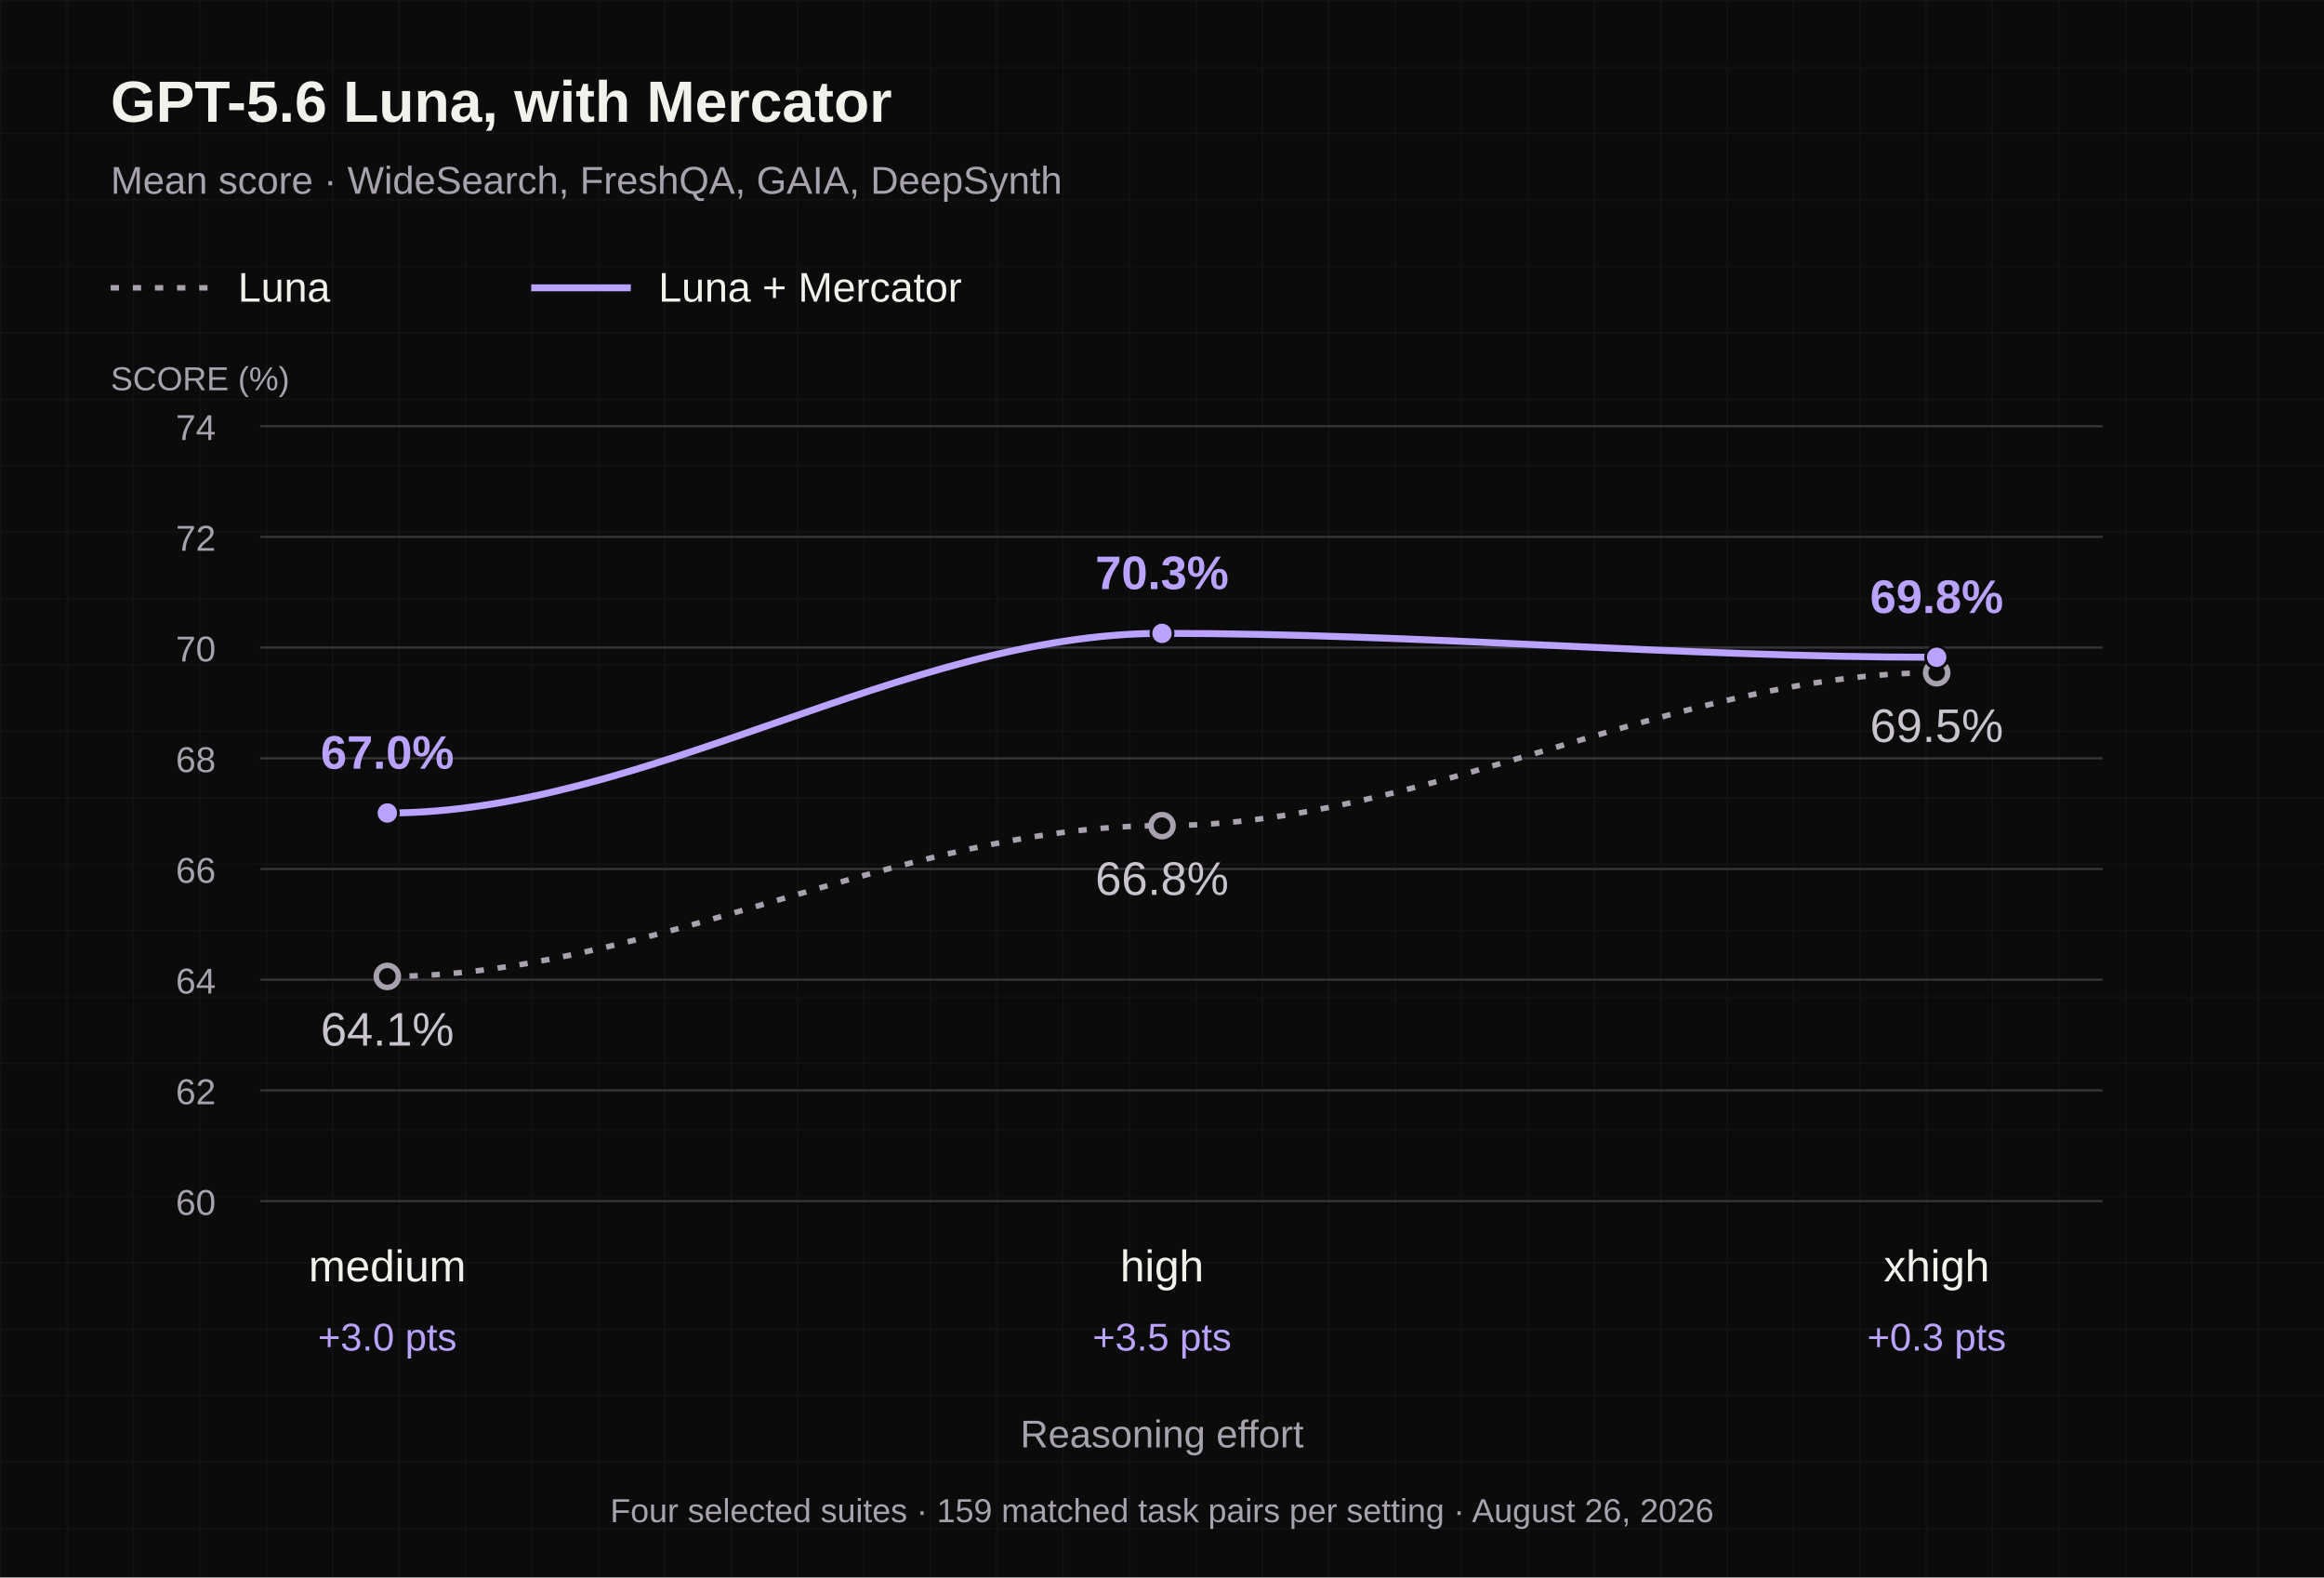
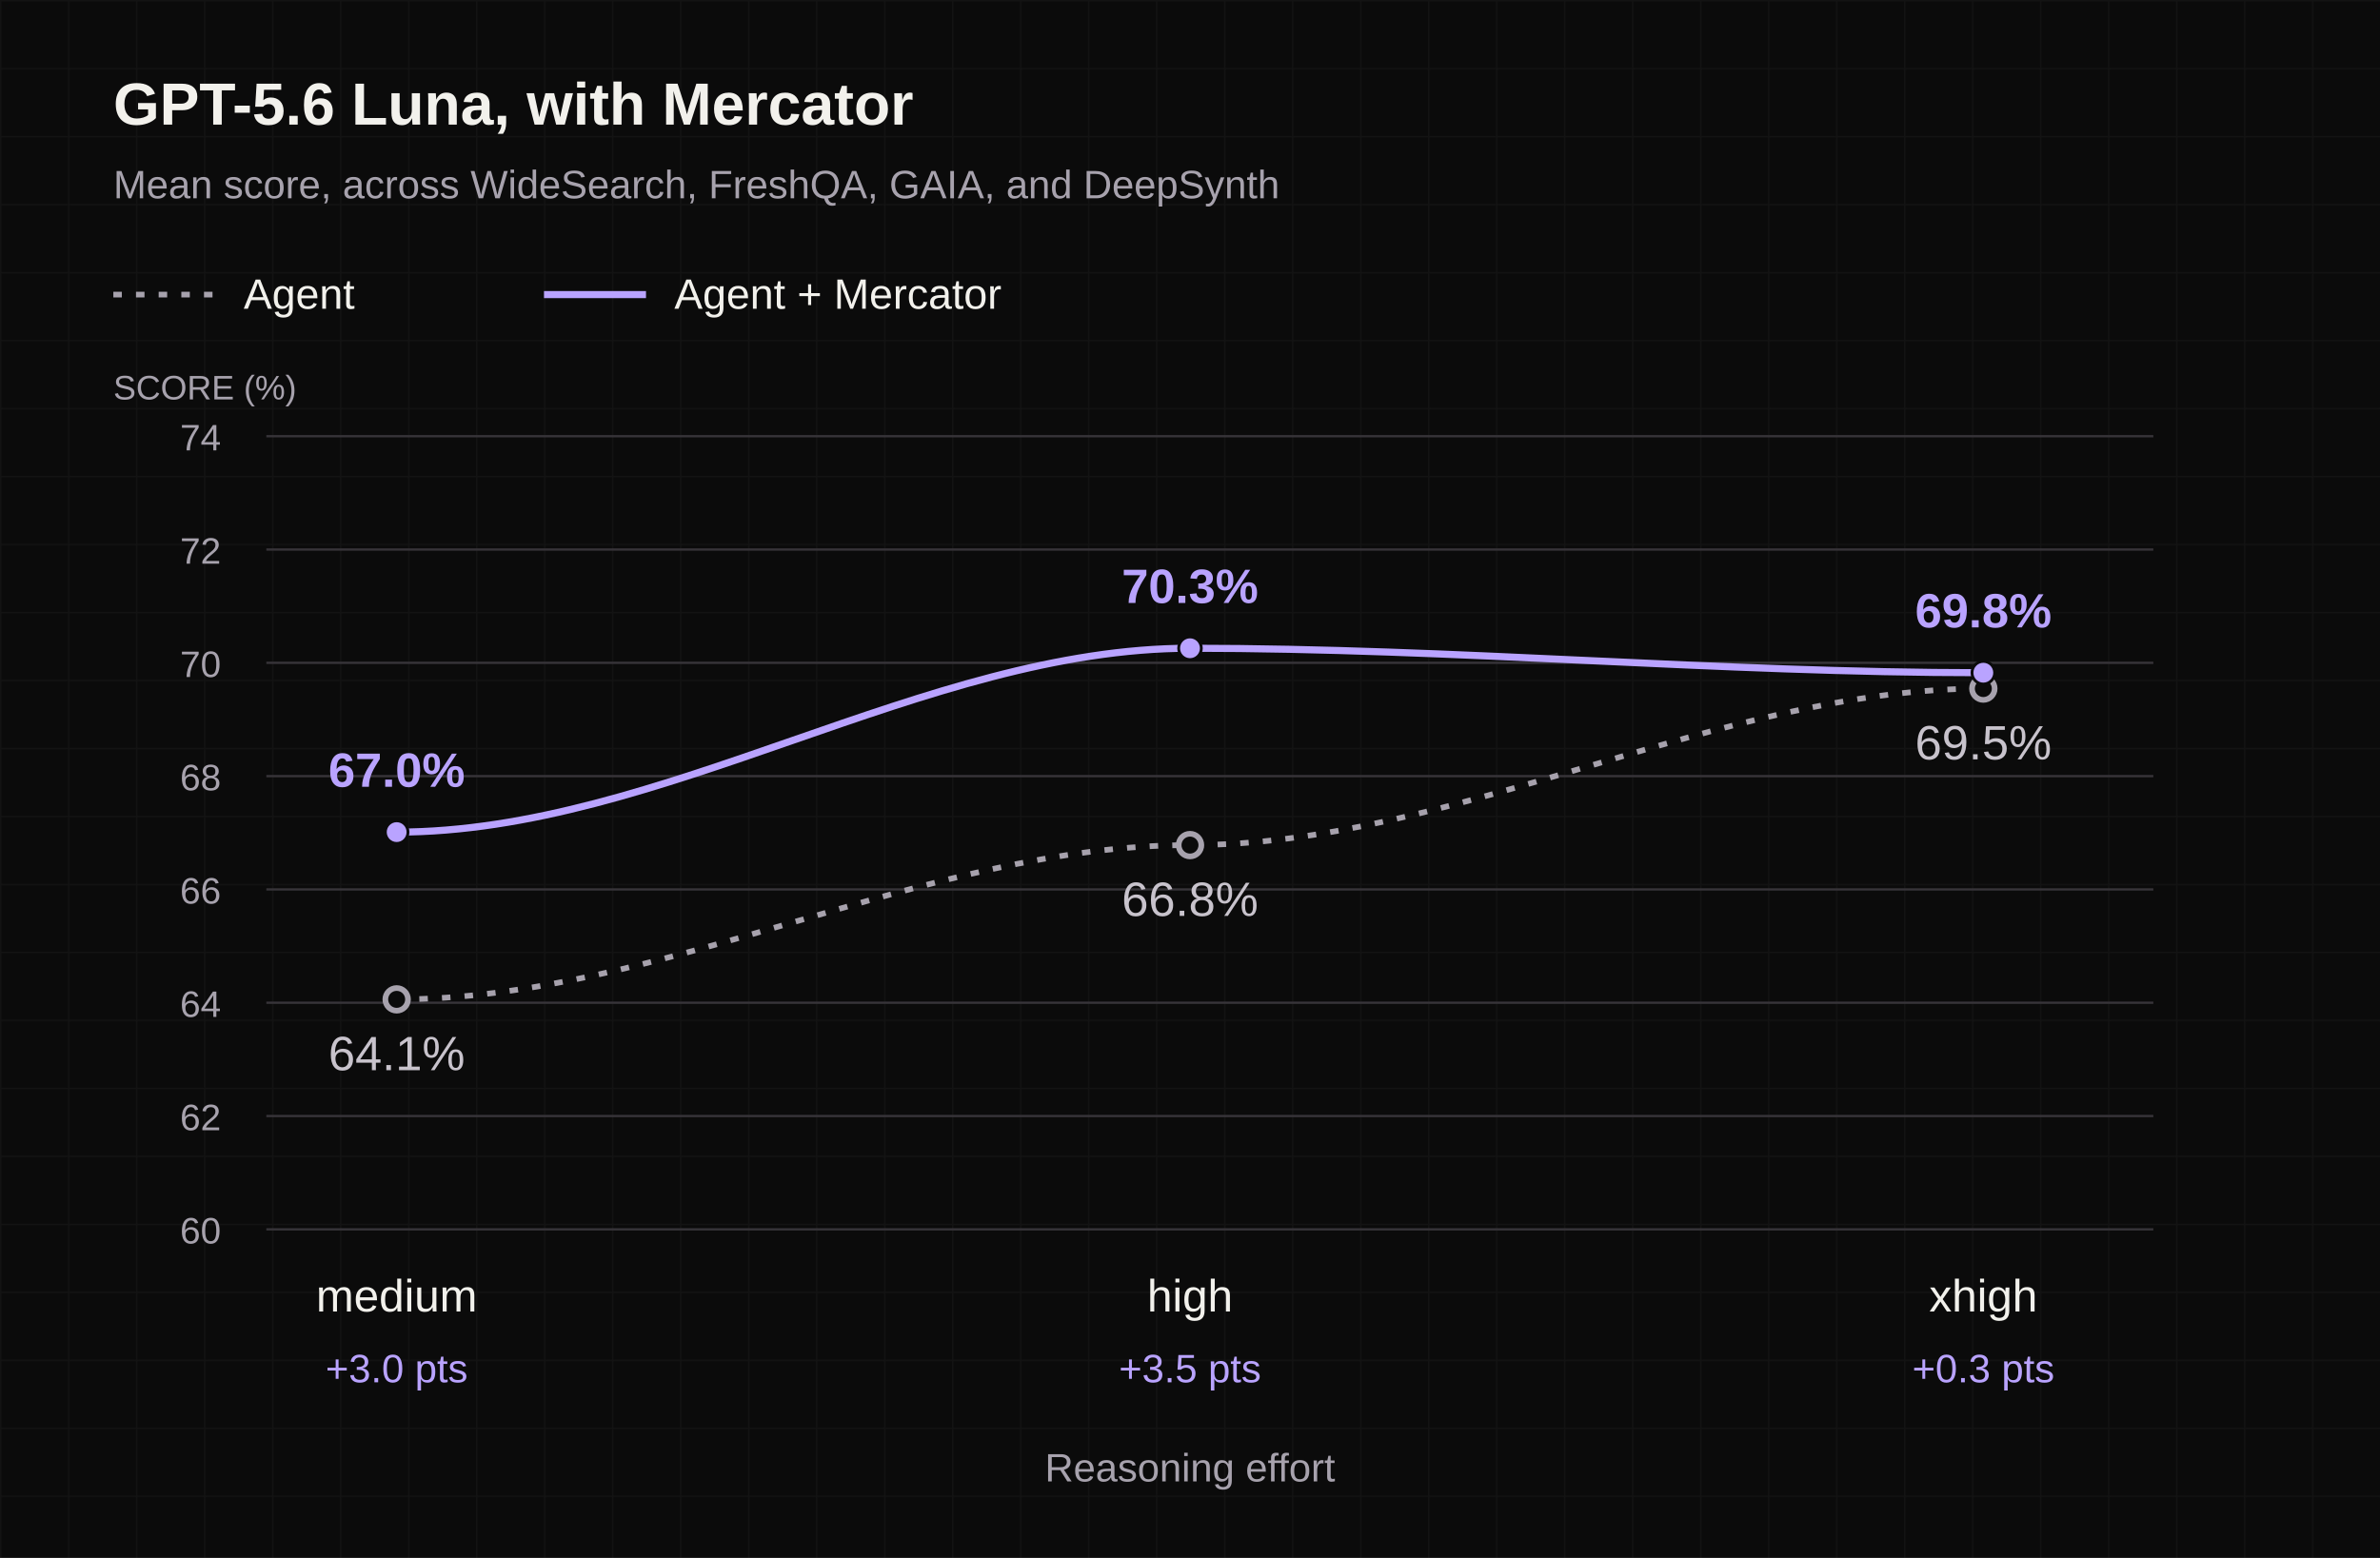
- <svg xmlns="http://www.w3.org/2000/svg" width="840" height="570" viewBox="0 0 840 570" fill="none" font-family="Arial, Helvetica, sans-serif">
+ <svg xmlns="http://www.w3.org/2000/svg" width="840" height="550" viewBox="0 0 840 550" fill="none" font-family="Arial, Helvetica, sans-serif">
  <defs>
    <pattern id="mercator-benchmark-grid" width="24" height="24" patternUnits="userSpaceOnUse">
      <path d="M 24 0 H 0 V 24" stroke="#f2f1ec" stroke-opacity=".035" />
    </pattern>
  </defs>
-   <rect width="840" height="570" fill="#0b0b0b" />
-   <rect width="840" height="570" fill="url(#mercator-benchmark-grid)" />
+   <rect width="840" height="550" fill="#0b0b0b" />
+   <rect width="840" height="550" fill="url(#mercator-benchmark-grid)" />
  <text x="40" y="44" fill="#f2f1ec" font-size="21" font-weight="600">GPT-5.6 Luna, with Mercator</text>
-   <text x="40" y="70" fill="#a7a2ad" font-size="14">Mean score · WideSearch, FreshQA, GAIA, DeepSynth</text>
+   <text x="40" y="70" fill="#a7a2ad" font-size="14">Mean score, across WideSearch, FreshQA, GAIA, and DeepSynth</text>
  <path d="M 40 104 H 76" stroke="#a7a2ad" stroke-width="2" stroke-dasharray="3 5" />
-   <text x="86" y="109" fill="#f2f1ec" font-size="15">Luna</text>
+   <text x="86" y="109" fill="#f2f1ec" font-size="15">Agent</text>
  <path d="M 192 104 H 228" stroke="#b9a3ff" stroke-width="2.5" />
-   <text x="238" y="109" fill="#f2f1ec" font-size="15">Luna + Mercator</text>
+   <text x="238" y="109" fill="#f2f1ec" font-size="15">Agent + Mercator</text>
  <text x="40" y="141" fill="#a7a2ad" font-size="12">SCORE (%)</text>
  <path d="M 94 434 H 760" stroke="#373439" stroke-width=".8" />
  <text x="78" y="439" text-anchor="end" fill="#a7a2ad" font-size="13">60</text>
  <path d="M 94 394 H 760" stroke="#373439" stroke-width=".8" />
  <text x="78" y="399" text-anchor="end" fill="#a7a2ad" font-size="13">62</text>
  <path d="M 94 354 H 760" stroke="#373439" stroke-width=".8" />
  <text x="78" y="359" text-anchor="end" fill="#a7a2ad" font-size="13">64</text>
  <path d="M 94 314 H 760" stroke="#373439" stroke-width=".8" />
  <text x="78" y="319" text-anchor="end" fill="#a7a2ad" font-size="13">66</text>
  <path d="M 94 274 H 760" stroke="#373439" stroke-width=".8" />
  <text x="78" y="279" text-anchor="end" fill="#a7a2ad" font-size="13">68</text>
  <path d="M 94 234 H 760" stroke="#373439" stroke-width=".8" />
  <text x="78" y="239" text-anchor="end" fill="#a7a2ad" font-size="13">70</text>
  <path d="M 94 194 H 760" stroke="#373439" stroke-width=".8" />
  <text x="78" y="199" text-anchor="end" fill="#a7a2ad" font-size="13">72</text>
  <path d="M 94 154 H 760" stroke="#373439" stroke-width=".8" />
  <text x="78" y="159" text-anchor="end" fill="#a7a2ad" font-size="13">74</text>
  <path d="M 140 352.812 C 233.333 352.812 326.667 298.349 420 298.349 C 513.333 298.349 606.667 243.087 700 243.087" stroke="#a7a2ad" stroke-width="2" stroke-dasharray="3 5" />
  <path d="M 140 293.766 C 233.333 293.766 326.667 228.857 420 228.857 C 513.333 228.857 606.667 237.493 700 237.493" stroke="#b9a3ff" stroke-width="2.5" />
  <circle cx="140" cy="352.812" r="4" fill="#0b0b0b" stroke="#a7a2ad" stroke-width="2" />
  <circle cx="140" cy="293.766" r="4" fill="#b9a3ff" stroke="#0b0b0b" stroke-width="1" />
  <text x="140" y="377.812" fill="#c8c3cc" font-size="17" text-anchor="middle">64.1%</text>
  <text x="140" y="277.766" fill="#b9a3ff" font-size="17" font-weight="600" text-anchor="middle">67.0%</text>
  <text x="140" y="463" fill="#f2f1ec" font-size="16" text-anchor="middle">medium</text>
  <text x="140" y="488" fill="#b9a3ff" font-size="14" text-anchor="middle">+3.0 pts</text>
  <circle cx="420" cy="298.349" r="4" fill="#0b0b0b" stroke="#a7a2ad" stroke-width="2" />
  <circle cx="420" cy="228.857" r="4" fill="#b9a3ff" stroke="#0b0b0b" stroke-width="1" />
  <text x="420" y="323.349" fill="#c8c3cc" font-size="17" text-anchor="middle">66.8%</text>
  <text x="420" y="212.857" fill="#b9a3ff" font-size="17" font-weight="600" text-anchor="middle">70.3%</text>
  <text x="420" y="463" fill="#f2f1ec" font-size="16" text-anchor="middle">high</text>
  <text x="420" y="488" fill="#b9a3ff" font-size="14" text-anchor="middle">+3.5 pts</text>
  <circle cx="700" cy="243.087" r="4" fill="#0b0b0b" stroke="#a7a2ad" stroke-width="2" />
  <circle cx="700" cy="237.493" r="4" fill="#b9a3ff" stroke="#0b0b0b" stroke-width="1" />
  <text x="700" y="268.087" fill="#c8c3cc" font-size="17" text-anchor="middle">69.5%</text>
  <text x="700" y="221.493" fill="#b9a3ff" font-size="17" font-weight="600" text-anchor="middle">69.8%</text>
  <text x="700" y="463" fill="#f2f1ec" font-size="16" text-anchor="middle">xhigh</text>
  <text x="700" y="488" fill="#b9a3ff" font-size="14" text-anchor="middle">+0.3 pts</text>
  <text x="420" y="523" fill="#a7a2ad" font-size="14" text-anchor="middle">Reasoning effort</text>
-   <text x="420" y="550" fill="#a7a2ad" font-size="12" text-anchor="middle">Four selected suites · 159 matched task pairs per setting · August 26, 2026</text>
</svg>
